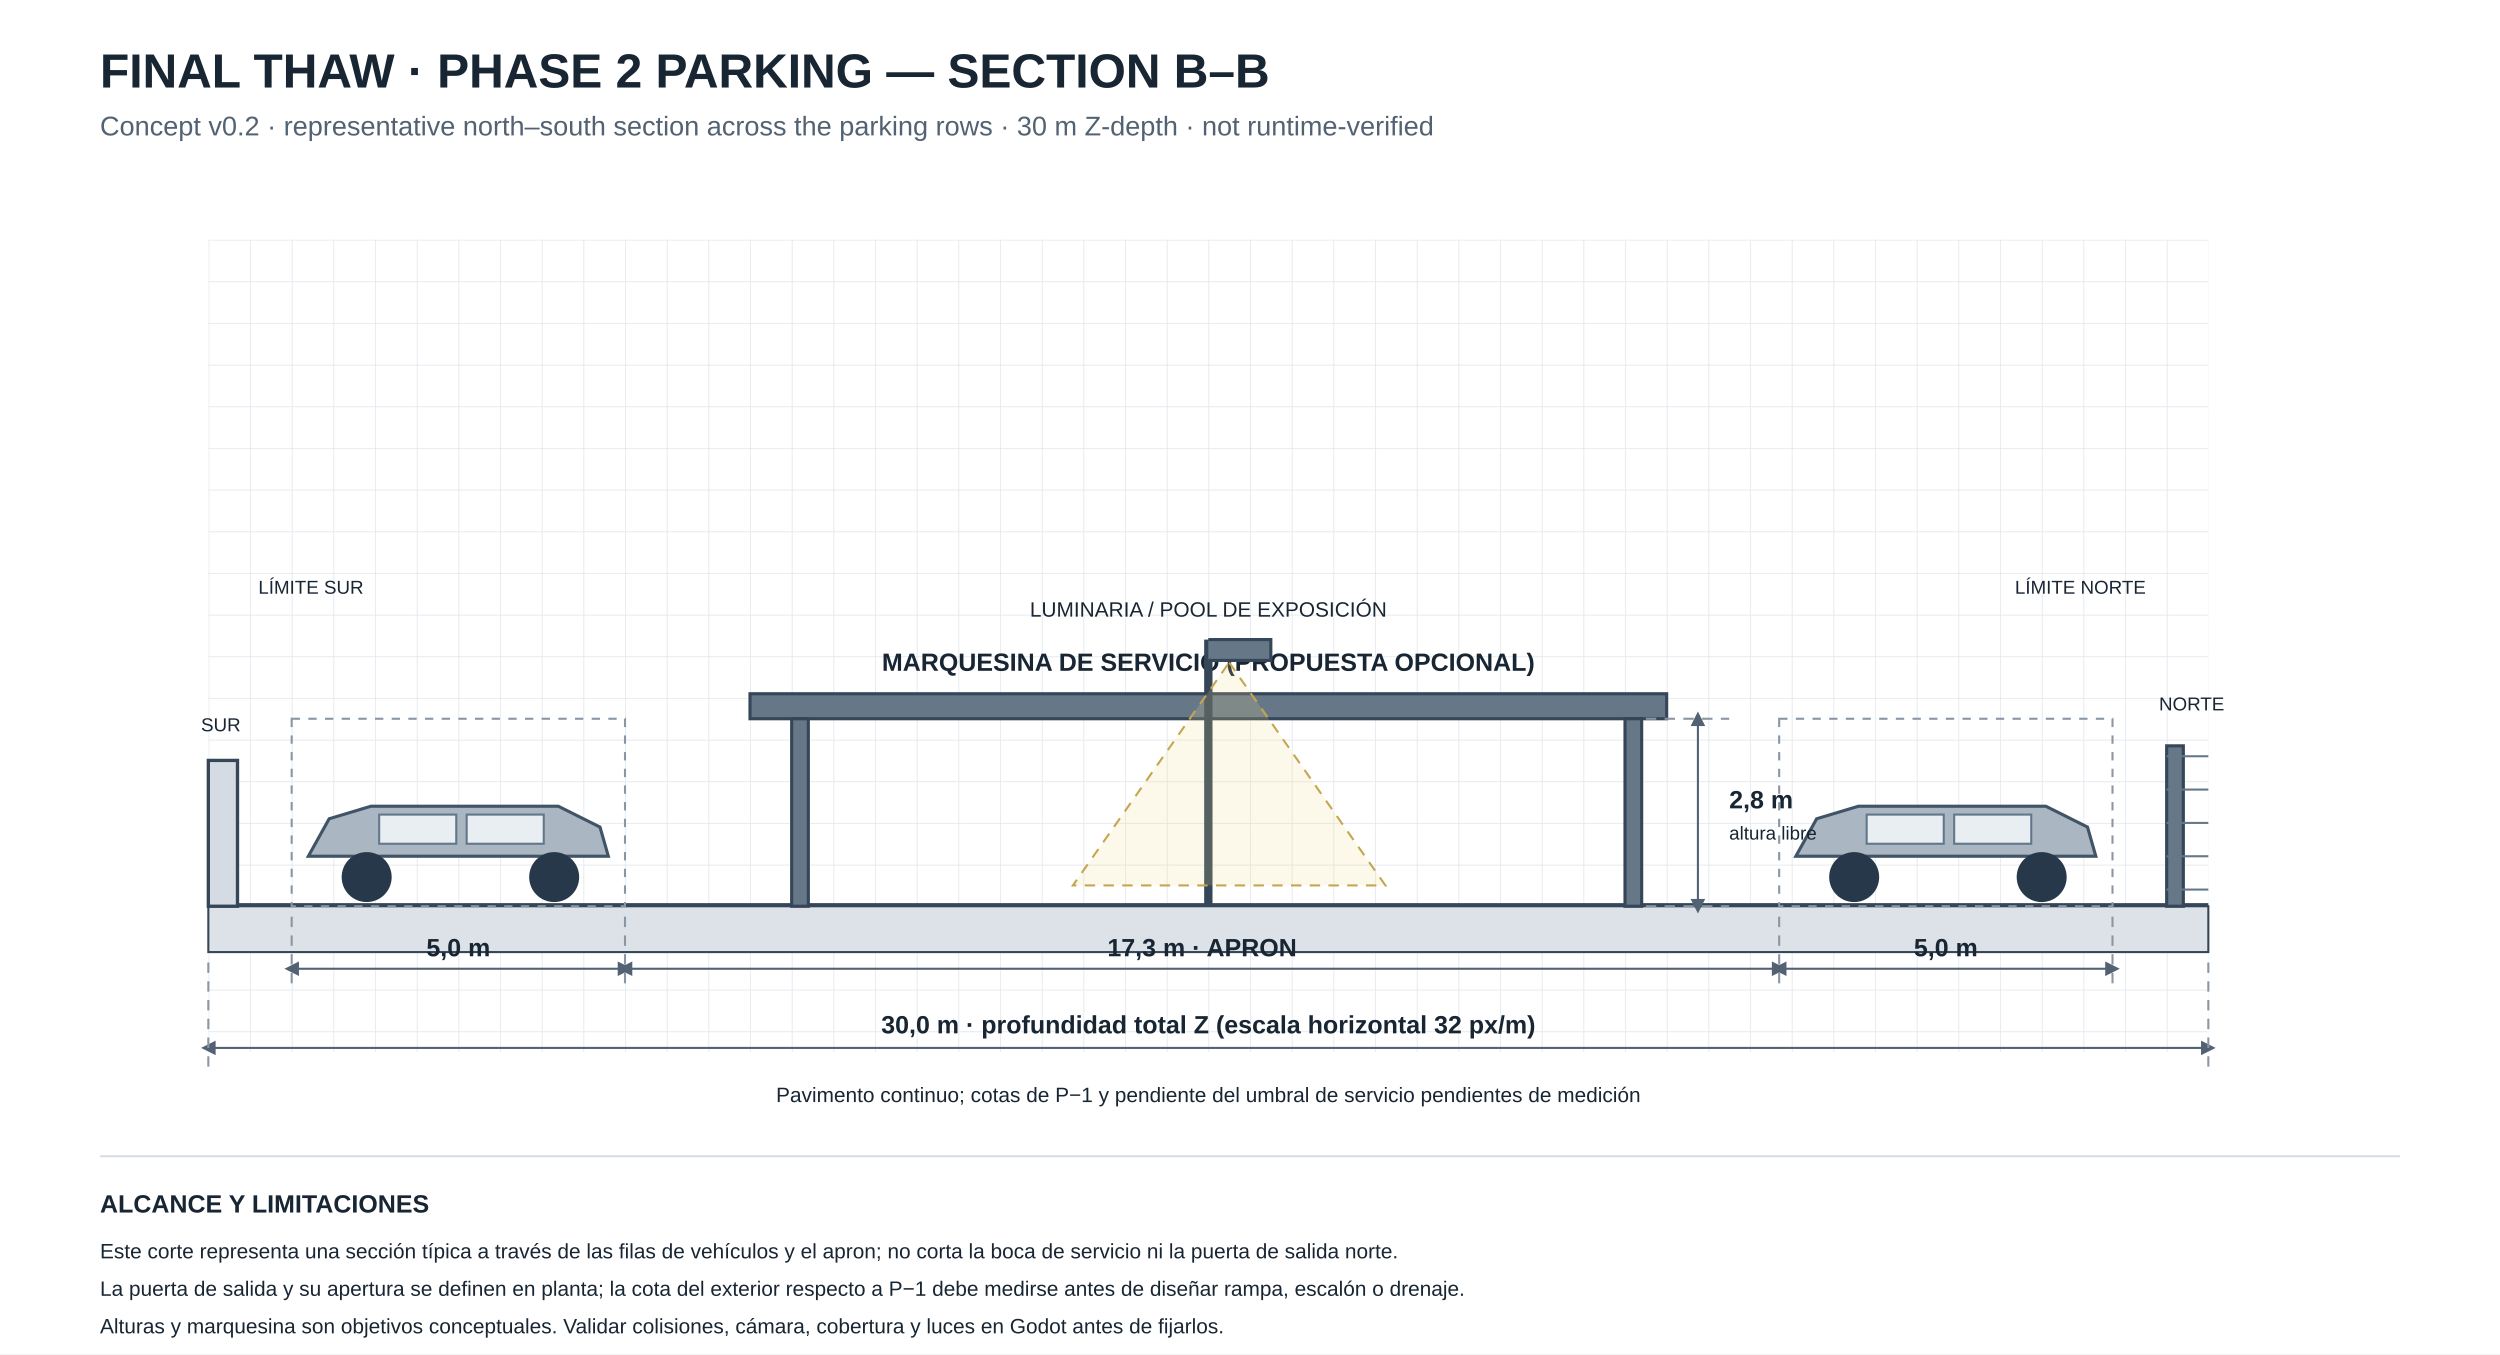
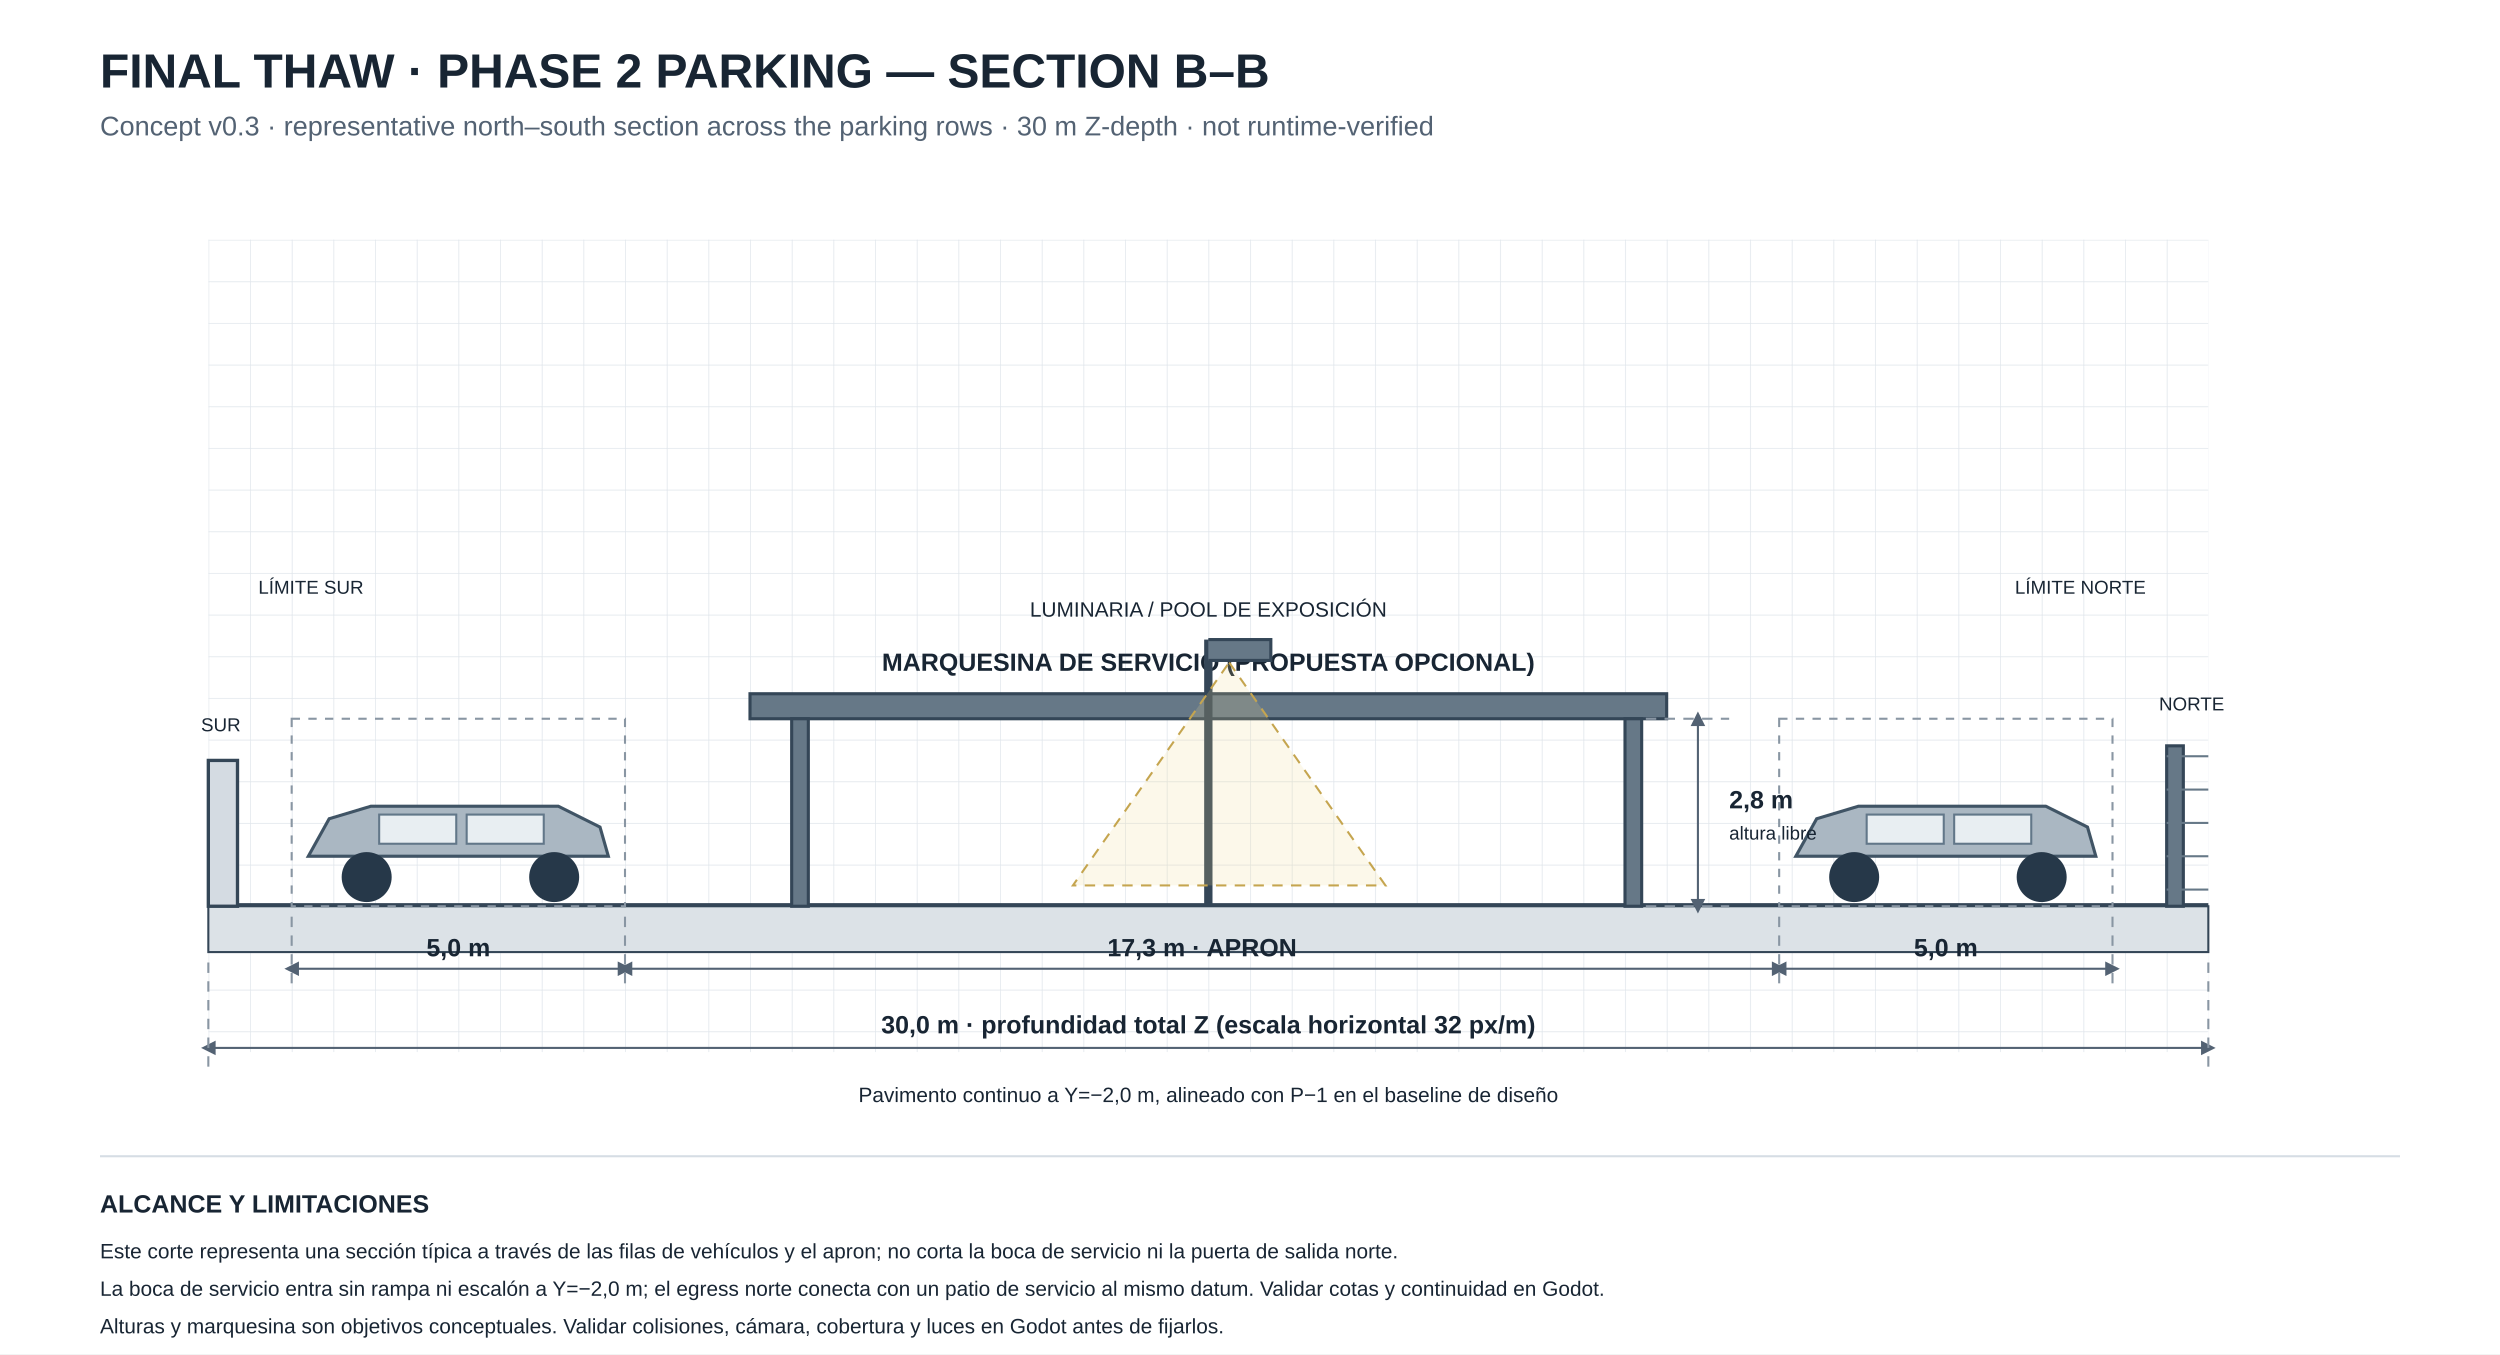
<svg xmlns="http://www.w3.org/2000/svg" width="1200" height="650" viewBox="0 0 1200 650">
  <defs>
    <pattern id="grid" width="20" height="20" patternUnits="userSpaceOnUse">
      <path d="M20 0H0V20" fill="none" stroke="#e1e6eb" stroke-width=".7" />
    </pattern>
    <marker id="dim" markerWidth="7" markerHeight="7" refX="3.5" refY="3.5" orient="auto-start-reverse">
      <path d="M0,0 L7,3.5 L0,7 Z" fill="#536273" />
    </marker>
    <style>
      text{font-family:Arial,Helvetica,sans-serif;fill:#182533}
      .title{font-size:23px;font-weight:700}
      .sub{font-size:13px;fill:#536273}
      .label{font-size:12px;font-weight:600}
      .small{font-size:10px}
      .tiny{font-size:9px}
      .concrete{fill:#d4dbe2;stroke:#344657;stroke-width:1.6}
      .metal{fill:#667887;stroke:#344657;stroke-width:1.5}
      .car{fill:#aab7c2;stroke:#405465;stroke-width:1.5}
      .glass{fill:#e8eef2;stroke:#627789;stroke-width:1}
      .dim{stroke:#536273;stroke-width:1;marker-start:url(#dim);marker-end:url(#dim)}
      .guide{stroke:#8996a3;stroke-width:1;stroke-dasharray:5 4}
    </style>
  </defs>
  <rect width="1200" height="650" fill="#fff" />
  <text x="48" y="42" class="title">FINAL THAW · PHASE 2 PARKING — SECTION B–B</text>
-   <text x="48" y="65" class="sub">Concept v0.2 · representative north–south section across the parking rows · 30 m Z-depth · not runtime-verified</text>
+   <text x="48" y="65" class="sub">Concept v0.3 · representative north–south section across the parking rows · 30 m Z-depth · not runtime-verified</text>
  <g transform="translate(100 115)">
    <rect width="960" height="390" fill="url(#grid)" />
    <line x1="0" y1="320" x2="960" y2="320" stroke="#344657" stroke-width="3" />
    <rect x="0" y="320" width="960" height="22" fill="#dce2e7" stroke="#344657" stroke-width="1" />
-     <text x="480" y="414" class="small" text-anchor="middle">Pavimento continuo; cotas de P−1 y pendiente del umbral de servicio pendientes de medición</text>
+     <text x="480" y="414" class="small" text-anchor="middle">Pavimento continuo a Y=−2,0 m, alineado con P−1 en el baseline de diseño</text>
    <rect x="0" y="250" width="14" height="70" class="concrete" />
    <text x="6" y="236" class="tiny" text-anchor="middle">SUR</text>
    <rect x="940" y="243" width="8" height="77" class="metal" />
    <path d="M940 248H960 M940 264H960 M940 280H960 M940 296H960 M940 312H960" stroke="#667887" stroke-width="1" />
    <text x="952" y="226" class="tiny" text-anchor="middle">NORTE</text>
    <rect x="40" y="230" width="160" height="90" fill="none" stroke="#8996a3" stroke-dasharray="4 4" />
    <rect x="754" y="230" width="160" height="90" fill="none" stroke="#8996a3" stroke-dasharray="4 4" />
    <path d="M48 296 L58 278 L78 272 L168 272 L188 282 L192 296 Z" class="car" />
    <rect x="82" y="276" width="37" height="14" class="glass" />
    <rect x="124" y="276" width="37" height="14" class="glass" />
    <circle cx="76" cy="306" r="12" fill="#263849" />
    <circle cx="166" cy="306" r="12" fill="#263849" />
    <path d="M762 296 L772 278 L792 272 L882 272 L902 282 L906 296 Z" class="car" />
    <rect x="796" y="276" width="37" height="14" class="glass" />
    <rect x="838" y="276" width="37" height="14" class="glass" />
    <circle cx="790" cy="306" r="12" fill="#263849" />
    <circle cx="880" cy="306" r="12" fill="#263849" />
    <rect x="260" y="218" width="440" height="12" class="metal" />
    <rect x="280" y="230" width="8" height="90" class="metal" />
    <rect x="680" y="230" width="8" height="90" class="metal" />
    <text x="480" y="207" class="label" text-anchor="middle">MARQUESINA DE SERVICIO (PROPUESTA OPCIONAL)</text>
    <line x1="715" y1="230" x2="715" y2="320" class="dim" />
    <line x1="690" y1="230" x2="730" y2="230" class="guide" />
    <line x1="690" y1="320" x2="730" y2="320" class="guide" />
    <text x="730" y="273" class="label">2,8 m</text>
    <text x="730" y="288" class="tiny">altura libre</text>
    <line x1="480" y1="320" x2="480" y2="192" stroke="#344657" stroke-width="4" />
    <path d="M480 192H510V202H480" class="metal" />
    <path d="M490 203L565 310L415 310Z" fill="#f0d88b" fill-opacity=".18" stroke="#c5a54f" stroke-dasharray="5 4" />
    <text x="480" y="181" class="small" text-anchor="middle">LUMINARIA / POOL DE EXPOSICIÓN</text>
    <line x1="40" y1="350" x2="200" y2="350" class="dim" />
    <line x1="40" y1="325" x2="40" y2="357" class="guide" />
    <line x1="200" y1="325" x2="200" y2="357" class="guide" />
    <text x="120" y="344" class="label" text-anchor="middle">5,0 m</text>
    <line x1="200" y1="350" x2="754" y2="350" class="dim" />
    <line x1="754" y1="325" x2="754" y2="357" class="guide" />
    <text x="477" y="344" class="label" text-anchor="middle">17,3 m · APRON</text>
    <line x1="754" y1="350" x2="914" y2="350" class="dim" />
    <line x1="914" y1="325" x2="914" y2="357" class="guide" />
    <text x="834" y="344" class="label" text-anchor="middle">5,0 m</text>
    <line x1="0" y1="388" x2="960" y2="388" class="dim" />
    <line x1="0" y1="347" x2="0" y2="398" class="guide" />
    <line x1="960" y1="347" x2="960" y2="398" class="guide" />
    <text x="480" y="381" class="label" text-anchor="middle">30,0 m · profundidad total Z (escala horizontal 32 px/m)</text>
    <text x="24" y="170" class="tiny">LÍMITE SUR</text>
    <text x="930" y="170" class="tiny" text-anchor="end">LÍMITE NORTE</text>
  </g>
  <line x1="48" y1="555" x2="1152" y2="555" stroke="#d6dde4" />
  <text x="48" y="582" class="label">ALCANCE Y LIMITACIONES</text>
  <text x="48" y="604" class="small">Este corte representa una sección típica a través de las filas de vehículos y el apron; no corta la boca de servicio ni la puerta de salida norte.</text>
-   <text x="48" y="622" class="small">La puerta de salida y su apertura se definen en planta; la cota del exterior respecto a P−1 debe medirse antes de diseñar rampa, escalón o drenaje.</text>
+   <text x="48" y="622" class="small">La boca de servicio entra sin rampa ni escalón a Y=−2,0 m; el egress norte conecta con un patio de servicio al mismo datum. Validar cotas y continuidad en Godot.</text>
  <text x="48" y="640" class="small">Alturas y marquesina son objetivos conceptuales. Validar colisiones, cámara, cobertura y luces en Godot antes de fijarlos.</text>
</svg>
